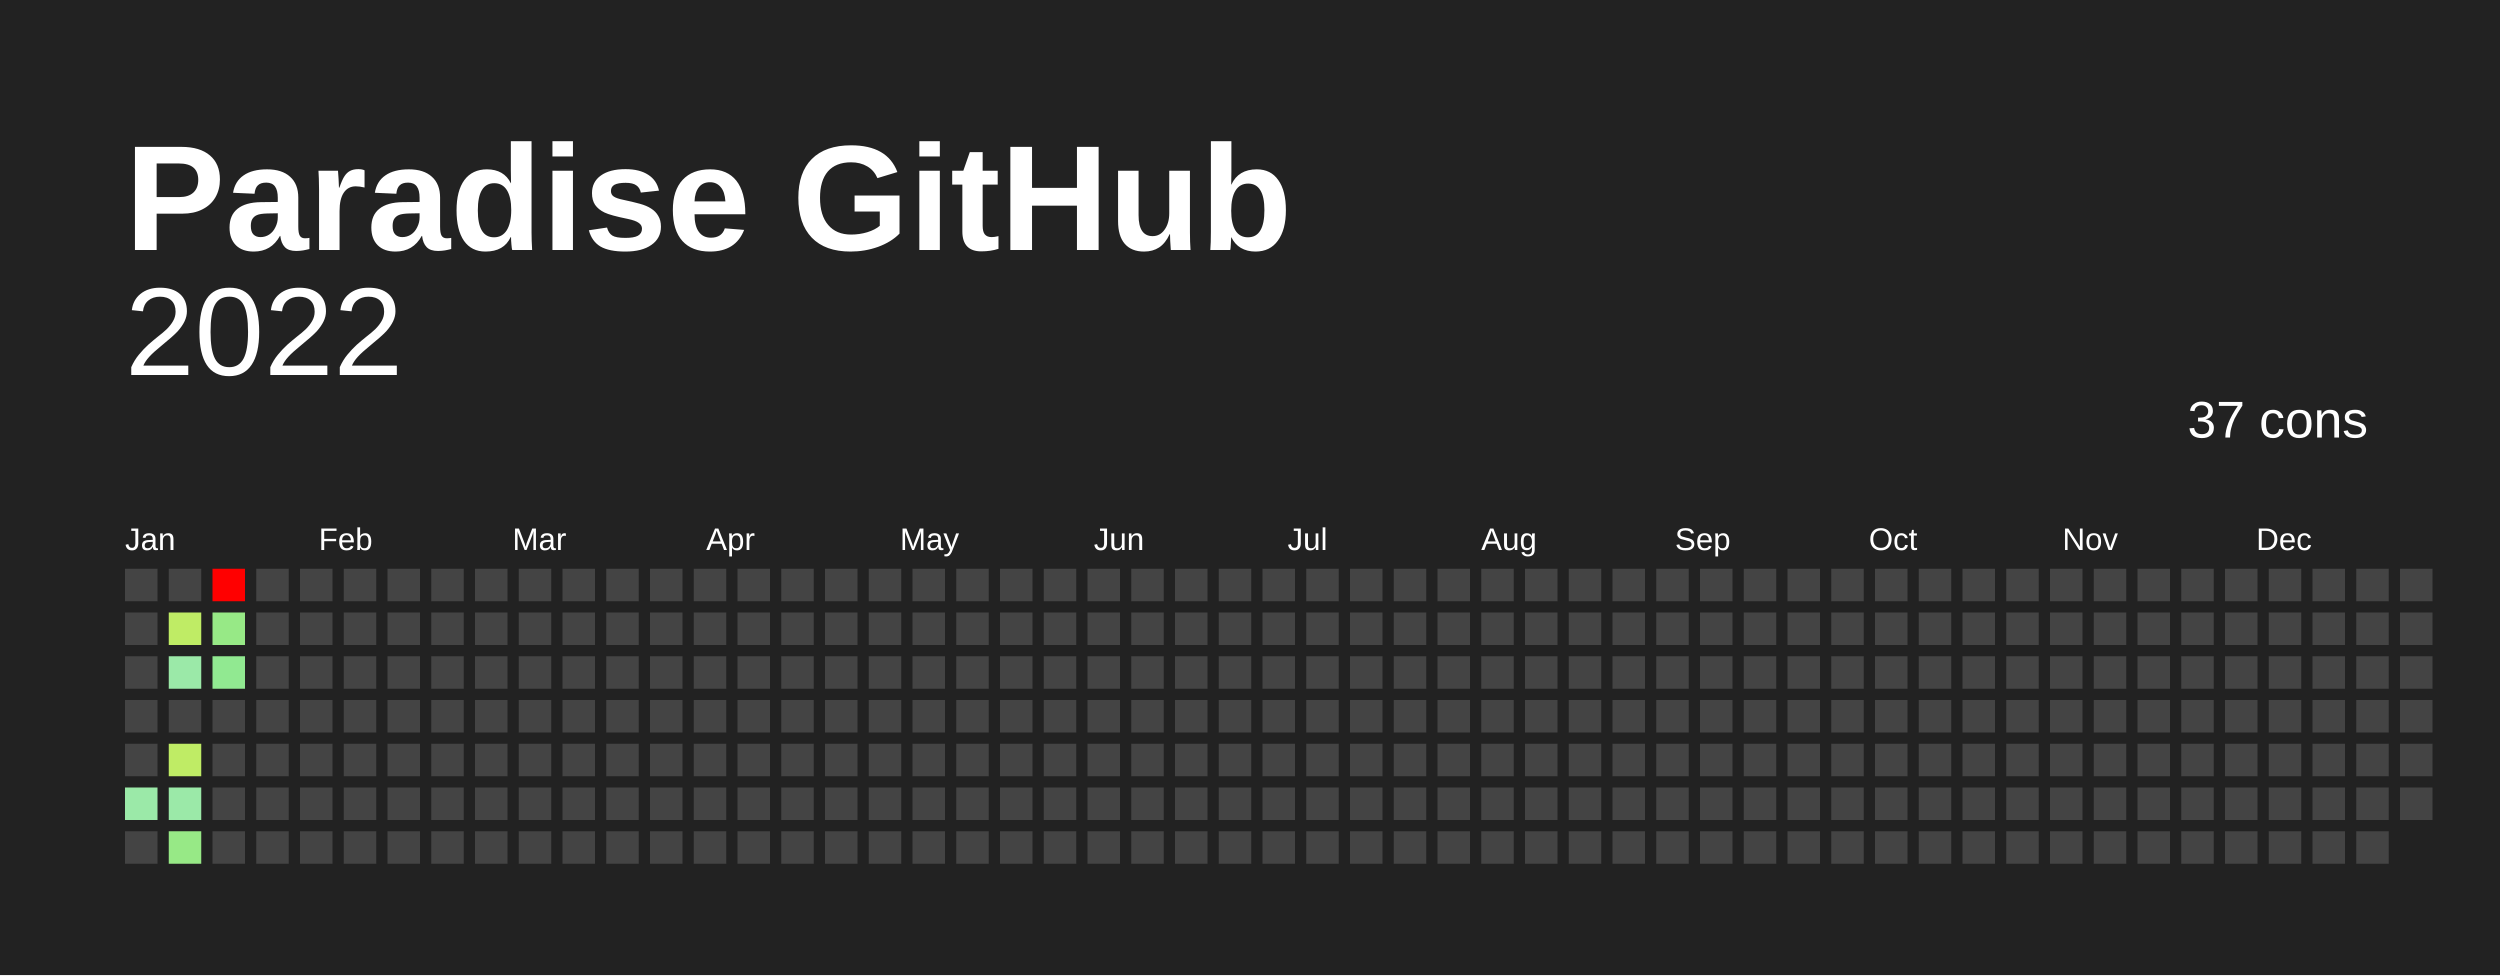
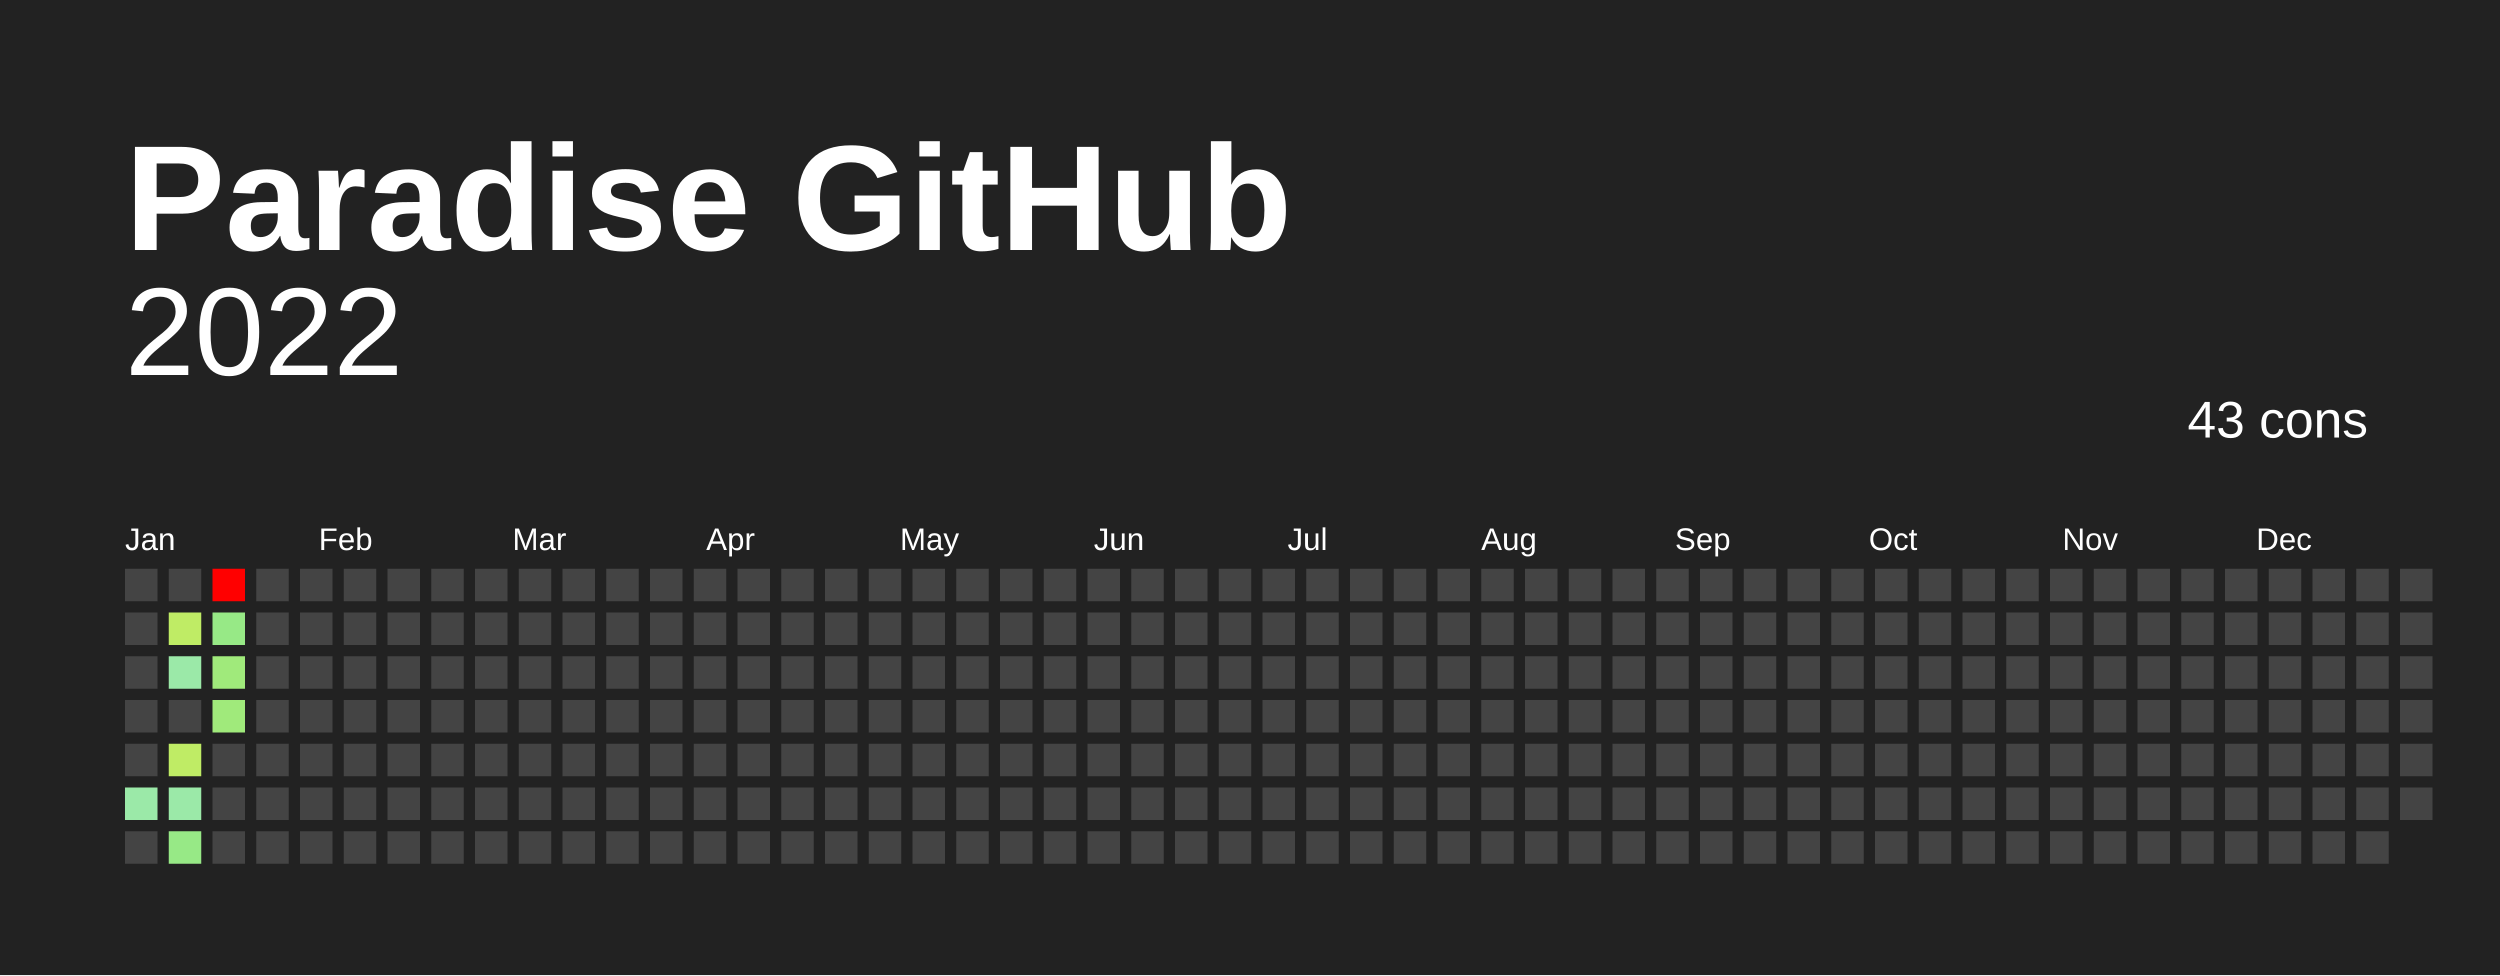
<svg xmlns="http://www.w3.org/2000/svg" baseProfile="full" height="78mm" version="1.1" viewBox="0,0,200,78" width="200mm">
  <defs />
  <rect fill="#222222" height="78" width="200" x="0" y="0" />
  <text fill="#FFFFFF" style="font-size:12px; font-family:Arial; font-weight:bold;" x="10" y="20">Paradise GitHub</text>
  <text alignment-baseline="hanging" fill="#FFFFFF" style="font-size:10.0px; font-family:Arial;" x="10" y="30">2022</text>
-   <text alignment-baseline="hanging" fill="#FFFFFF" style="font-size:4.125px; font-family:Arial;" x="175" y="35">37 cons</text>
+   <text alignment-baseline="hanging" fill="#FFFFFF" style="font-size:4.125px; font-family:Arial;" x="175" y="35">43 cons</text>
  <text fill="#FFFFFF" style="font-size:2.5px; font-family:Arial" x="10.0" y="44">Jan</text>
  <text fill="#FFFFFF" style="font-size:2.5px; font-family:Arial" x="25.5" y="44">Feb</text>
  <text fill="#FFFFFF" style="font-size:2.5px; font-family:Arial" x="41.0" y="44">Mar</text>
  <text fill="#FFFFFF" style="font-size:2.5px; font-family:Arial" x="56.5" y="44">Apr</text>
  <text fill="#FFFFFF" style="font-size:2.5px; font-family:Arial" x="72.0" y="44">May</text>
  <text fill="#FFFFFF" style="font-size:2.5px; font-family:Arial" x="87.5" y="44">Jun</text>
  <text fill="#FFFFFF" style="font-size:2.5px; font-family:Arial" x="103.0" y="44">Jul</text>
  <text fill="#FFFFFF" style="font-size:2.5px; font-family:Arial" x="118.5" y="44">Aug</text>
  <text fill="#FFFFFF" style="font-size:2.5px; font-family:Arial" x="134.0" y="44">Sep</text>
  <text fill="#FFFFFF" style="font-size:2.5px; font-family:Arial" x="149.5" y="44">Oct</text>
  <text fill="#FFFFFF" style="font-size:2.5px; font-family:Arial" x="165.0" y="44">Nov</text>
  <text fill="#FFFFFF" style="font-size:2.5px; font-family:Arial" x="180.5" y="44">Dec</text>
  <rect fill="#444444" height="2.6" width="2.6" x="10.0" y="45.5" />
  <rect fill="#444444" height="2.6" width="2.6" x="10.0" y="49.0" />
  <rect fill="#444444" height="2.6" width="2.6" x="10.0" y="52.5" />
  <rect fill="#444444" height="2.6" width="2.6" x="10.0" y="56.0" />
  <rect fill="#444444" height="2.6" width="2.6" x="10.0" y="59.5" />
  <rect fill="#9be9a8" height="2.6" width="2.6" x="10.0" y="63.0" />
  <rect fill="#444444" height="2.6" width="2.6" x="10.0" y="66.5" />
  <rect fill="#444444" height="2.6" width="2.6" x="13.5" y="45.5" />
  <rect fill="#bfec65" height="2.6" width="2.6" x="13.5" y="49.0" />
  <rect fill="#9be9a8" height="2.6" width="2.6" x="13.5" y="52.5" />
  <rect fill="#444444" height="2.6" width="2.6" x="13.5" y="56.0" />
  <rect fill="#bfec65" height="2.6" width="2.6" x="13.5" y="59.5" />
  <rect fill="#9be9a8" height="2.6" width="2.6" x="13.5" y="63.0" />
  <rect fill="#97e986" height="2.6" width="2.6" x="13.5" y="66.5" />
  <rect fill="red" height="2.6" width="2.6" x="17.0" y="45.5" />
  <rect fill="#97e986" height="2.6" width="2.6" x="17.0" y="49.0" />
-   <rect fill="#91e991" height="2.6" width="2.6" x="17.0" y="52.5" />
-   <rect fill="#444444" height="2.6" width="2.6" x="17.0" y="56.0" />
+   <rect fill="#a0ea7b" height="2.6" width="2.6" x="17.0" y="52.5" />
+   <rect fill="#a0ea7b" height="2.6" width="2.6" x="17.0" y="56.0" />
  <rect fill="#444444" height="2.6" width="2.6" x="17.0" y="59.5" />
  <rect fill="#444444" height="2.6" width="2.6" x="17.0" y="63.0" />
  <rect fill="#444444" height="2.6" width="2.6" x="17.0" y="66.5" />
  <rect fill="#444444" height="2.6" width="2.6" x="20.5" y="45.5" />
  <rect fill="#444444" height="2.6" width="2.6" x="20.5" y="49.0" />
  <rect fill="#444444" height="2.6" width="2.6" x="20.5" y="52.5" />
  <rect fill="#444444" height="2.6" width="2.6" x="20.5" y="56.0" />
  <rect fill="#444444" height="2.6" width="2.6" x="20.5" y="59.5" />
  <rect fill="#444444" height="2.6" width="2.6" x="20.5" y="63.0" />
  <rect fill="#444444" height="2.6" width="2.6" x="20.5" y="66.5" />
  <rect fill="#444444" height="2.6" width="2.6" x="24.0" y="45.5" />
  <rect fill="#444444" height="2.6" width="2.6" x="24.0" y="49.0" />
  <rect fill="#444444" height="2.6" width="2.6" x="24.0" y="52.5" />
  <rect fill="#444444" height="2.6" width="2.6" x="24.0" y="56.0" />
  <rect fill="#444444" height="2.6" width="2.6" x="24.0" y="59.5" />
  <rect fill="#444444" height="2.6" width="2.6" x="24.0" y="63.0" />
  <rect fill="#444444" height="2.6" width="2.6" x="24.0" y="66.5" />
  <rect fill="#444444" height="2.6" width="2.6" x="27.5" y="45.5" />
  <rect fill="#444444" height="2.6" width="2.6" x="27.5" y="49.0" />
  <rect fill="#444444" height="2.6" width="2.6" x="27.5" y="52.5" />
  <rect fill="#444444" height="2.6" width="2.6" x="27.5" y="56.0" />
  <rect fill="#444444" height="2.6" width="2.6" x="27.5" y="59.5" />
  <rect fill="#444444" height="2.6" width="2.6" x="27.5" y="63.0" />
  <rect fill="#444444" height="2.6" width="2.6" x="27.5" y="66.5" />
  <rect fill="#444444" height="2.6" width="2.6" x="31.0" y="45.5" />
  <rect fill="#444444" height="2.6" width="2.6" x="31.0" y="49.0" />
  <rect fill="#444444" height="2.6" width="2.6" x="31.0" y="52.5" />
  <rect fill="#444444" height="2.6" width="2.6" x="31.0" y="56.0" />
  <rect fill="#444444" height="2.6" width="2.6" x="31.0" y="59.5" />
  <rect fill="#444444" height="2.6" width="2.6" x="31.0" y="63.0" />
  <rect fill="#444444" height="2.6" width="2.6" x="31.0" y="66.5" />
  <rect fill="#444444" height="2.6" width="2.6" x="34.5" y="45.5" />
  <rect fill="#444444" height="2.6" width="2.6" x="34.5" y="49.0" />
  <rect fill="#444444" height="2.6" width="2.6" x="34.5" y="52.5" />
  <rect fill="#444444" height="2.6" width="2.6" x="34.5" y="56.0" />
  <rect fill="#444444" height="2.6" width="2.6" x="34.5" y="59.5" />
  <rect fill="#444444" height="2.6" width="2.6" x="34.5" y="63.0" />
  <rect fill="#444444" height="2.6" width="2.6" x="34.5" y="66.5" />
  <rect fill="#444444" height="2.6" width="2.6" x="38.0" y="45.5" />
  <rect fill="#444444" height="2.6" width="2.6" x="38.0" y="49.0" />
  <rect fill="#444444" height="2.6" width="2.6" x="38.0" y="52.5" />
  <rect fill="#444444" height="2.6" width="2.6" x="38.0" y="56.0" />
  <rect fill="#444444" height="2.6" width="2.6" x="38.0" y="59.5" />
  <rect fill="#444444" height="2.6" width="2.6" x="38.0" y="63.0" />
  <rect fill="#444444" height="2.6" width="2.6" x="38.0" y="66.5" />
  <rect fill="#444444" height="2.6" width="2.6" x="41.5" y="45.5" />
  <rect fill="#444444" height="2.6" width="2.6" x="41.5" y="49.0" />
  <rect fill="#444444" height="2.6" width="2.6" x="41.5" y="52.5" />
  <rect fill="#444444" height="2.6" width="2.6" x="41.5" y="56.0" />
  <rect fill="#444444" height="2.6" width="2.6" x="41.5" y="59.5" />
  <rect fill="#444444" height="2.6" width="2.6" x="41.5" y="63.0" />
  <rect fill="#444444" height="2.6" width="2.6" x="41.5" y="66.5" />
  <rect fill="#444444" height="2.6" width="2.6" x="45.0" y="45.5" />
  <rect fill="#444444" height="2.6" width="2.6" x="45.0" y="49.0" />
  <rect fill="#444444" height="2.6" width="2.6" x="45.0" y="52.5" />
  <rect fill="#444444" height="2.6" width="2.6" x="45.0" y="56.0" />
  <rect fill="#444444" height="2.6" width="2.6" x="45.0" y="59.5" />
  <rect fill="#444444" height="2.6" width="2.6" x="45.0" y="63.0" />
  <rect fill="#444444" height="2.6" width="2.6" x="45.0" y="66.5" />
  <rect fill="#444444" height="2.6" width="2.6" x="48.5" y="45.5" />
  <rect fill="#444444" height="2.6" width="2.6" x="48.5" y="49.0" />
  <rect fill="#444444" height="2.6" width="2.6" x="48.5" y="52.5" />
  <rect fill="#444444" height="2.6" width="2.6" x="48.5" y="56.0" />
  <rect fill="#444444" height="2.6" width="2.6" x="48.5" y="59.5" />
  <rect fill="#444444" height="2.6" width="2.6" x="48.5" y="63.0" />
  <rect fill="#444444" height="2.6" width="2.6" x="48.5" y="66.5" />
  <rect fill="#444444" height="2.6" width="2.6" x="52.0" y="45.5" />
  <rect fill="#444444" height="2.6" width="2.6" x="52.0" y="49.0" />
  <rect fill="#444444" height="2.6" width="2.6" x="52.0" y="52.5" />
  <rect fill="#444444" height="2.6" width="2.6" x="52.0" y="56.0" />
  <rect fill="#444444" height="2.6" width="2.6" x="52.0" y="59.5" />
  <rect fill="#444444" height="2.6" width="2.6" x="52.0" y="63.0" />
  <rect fill="#444444" height="2.6" width="2.6" x="52.0" y="66.5" />
  <rect fill="#444444" height="2.6" width="2.6" x="55.5" y="45.5" />
  <rect fill="#444444" height="2.6" width="2.6" x="55.5" y="49.0" />
  <rect fill="#444444" height="2.6" width="2.6" x="55.5" y="52.5" />
  <rect fill="#444444" height="2.6" width="2.6" x="55.5" y="56.0" />
  <rect fill="#444444" height="2.6" width="2.6" x="55.5" y="59.5" />
  <rect fill="#444444" height="2.6" width="2.6" x="55.5" y="63.0" />
  <rect fill="#444444" height="2.6" width="2.6" x="55.5" y="66.5" />
  <rect fill="#444444" height="2.6" width="2.6" x="59.0" y="45.5" />
  <rect fill="#444444" height="2.6" width="2.6" x="59.0" y="49.0" />
  <rect fill="#444444" height="2.6" width="2.6" x="59.0" y="52.5" />
  <rect fill="#444444" height="2.6" width="2.6" x="59.0" y="56.0" />
  <rect fill="#444444" height="2.6" width="2.6" x="59.0" y="59.5" />
  <rect fill="#444444" height="2.6" width="2.6" x="59.0" y="63.0" />
  <rect fill="#444444" height="2.6" width="2.6" x="59.0" y="66.5" />
  <rect fill="#444444" height="2.6" width="2.6" x="62.5" y="45.5" />
  <rect fill="#444444" height="2.6" width="2.6" x="62.5" y="49.0" />
  <rect fill="#444444" height="2.6" width="2.6" x="62.5" y="52.5" />
  <rect fill="#444444" height="2.6" width="2.6" x="62.5" y="56.0" />
  <rect fill="#444444" height="2.6" width="2.6" x="62.5" y="59.5" />
  <rect fill="#444444" height="2.6" width="2.6" x="62.5" y="63.0" />
  <rect fill="#444444" height="2.6" width="2.6" x="62.5" y="66.5" />
  <rect fill="#444444" height="2.6" width="2.6" x="66.0" y="45.5" />
  <rect fill="#444444" height="2.6" width="2.6" x="66.0" y="49.0" />
  <rect fill="#444444" height="2.6" width="2.6" x="66.0" y="52.5" />
  <rect fill="#444444" height="2.6" width="2.6" x="66.0" y="56.0" />
  <rect fill="#444444" height="2.6" width="2.6" x="66.0" y="59.5" />
  <rect fill="#444444" height="2.6" width="2.6" x="66.0" y="63.0" />
  <rect fill="#444444" height="2.6" width="2.6" x="66.0" y="66.5" />
  <rect fill="#444444" height="2.6" width="2.6" x="69.5" y="45.5" />
  <rect fill="#444444" height="2.6" width="2.6" x="69.5" y="49.0" />
  <rect fill="#444444" height="2.6" width="2.6" x="69.5" y="52.5" />
  <rect fill="#444444" height="2.6" width="2.6" x="69.5" y="56.0" />
  <rect fill="#444444" height="2.6" width="2.6" x="69.5" y="59.5" />
  <rect fill="#444444" height="2.6" width="2.6" x="69.5" y="63.0" />
  <rect fill="#444444" height="2.6" width="2.6" x="69.5" y="66.5" />
  <rect fill="#444444" height="2.6" width="2.6" x="73.0" y="45.5" />
  <rect fill="#444444" height="2.6" width="2.6" x="73.0" y="49.0" />
  <rect fill="#444444" height="2.6" width="2.6" x="73.0" y="52.5" />
  <rect fill="#444444" height="2.6" width="2.6" x="73.0" y="56.0" />
  <rect fill="#444444" height="2.6" width="2.6" x="73.0" y="59.5" />
  <rect fill="#444444" height="2.6" width="2.6" x="73.0" y="63.0" />
  <rect fill="#444444" height="2.6" width="2.6" x="73.0" y="66.5" />
  <rect fill="#444444" height="2.6" width="2.6" x="76.5" y="45.5" />
  <rect fill="#444444" height="2.6" width="2.6" x="76.5" y="49.0" />
  <rect fill="#444444" height="2.6" width="2.6" x="76.5" y="52.5" />
  <rect fill="#444444" height="2.6" width="2.6" x="76.5" y="56.0" />
  <rect fill="#444444" height="2.6" width="2.6" x="76.5" y="59.5" />
  <rect fill="#444444" height="2.6" width="2.6" x="76.5" y="63.0" />
  <rect fill="#444444" height="2.6" width="2.6" x="76.5" y="66.5" />
  <rect fill="#444444" height="2.6" width="2.6" x="80.0" y="45.5" />
  <rect fill="#444444" height="2.6" width="2.6" x="80.0" y="49.0" />
  <rect fill="#444444" height="2.6" width="2.6" x="80.0" y="52.5" />
  <rect fill="#444444" height="2.6" width="2.6" x="80.0" y="56.0" />
  <rect fill="#444444" height="2.6" width="2.6" x="80.0" y="59.5" />
  <rect fill="#444444" height="2.6" width="2.6" x="80.0" y="63.0" />
  <rect fill="#444444" height="2.6" width="2.6" x="80.0" y="66.5" />
  <rect fill="#444444" height="2.6" width="2.6" x="83.5" y="45.5" />
  <rect fill="#444444" height="2.6" width="2.6" x="83.5" y="49.0" />
  <rect fill="#444444" height="2.6" width="2.6" x="83.5" y="52.5" />
  <rect fill="#444444" height="2.6" width="2.6" x="83.5" y="56.0" />
  <rect fill="#444444" height="2.6" width="2.6" x="83.5" y="59.5" />
  <rect fill="#444444" height="2.6" width="2.6" x="83.5" y="63.0" />
  <rect fill="#444444" height="2.6" width="2.6" x="83.5" y="66.5" />
  <rect fill="#444444" height="2.6" width="2.6" x="87.0" y="45.5" />
  <rect fill="#444444" height="2.6" width="2.6" x="87.0" y="49.0" />
  <rect fill="#444444" height="2.6" width="2.6" x="87.0" y="52.5" />
  <rect fill="#444444" height="2.6" width="2.6" x="87.0" y="56.0" />
  <rect fill="#444444" height="2.6" width="2.6" x="87.0" y="59.5" />
  <rect fill="#444444" height="2.6" width="2.6" x="87.0" y="63.0" />
  <rect fill="#444444" height="2.6" width="2.6" x="87.0" y="66.5" />
  <rect fill="#444444" height="2.6" width="2.6" x="90.5" y="45.5" />
  <rect fill="#444444" height="2.6" width="2.6" x="90.5" y="49.0" />
  <rect fill="#444444" height="2.6" width="2.6" x="90.5" y="52.5" />
  <rect fill="#444444" height="2.6" width="2.6" x="90.5" y="56.0" />
  <rect fill="#444444" height="2.6" width="2.6" x="90.5" y="59.5" />
  <rect fill="#444444" height="2.6" width="2.6" x="90.5" y="63.0" />
  <rect fill="#444444" height="2.6" width="2.6" x="90.5" y="66.5" />
  <rect fill="#444444" height="2.6" width="2.6" x="94.0" y="45.5" />
  <rect fill="#444444" height="2.6" width="2.6" x="94.0" y="49.0" />
  <rect fill="#444444" height="2.6" width="2.6" x="94.0" y="52.5" />
  <rect fill="#444444" height="2.6" width="2.6" x="94.0" y="56.0" />
  <rect fill="#444444" height="2.6" width="2.6" x="94.0" y="59.5" />
  <rect fill="#444444" height="2.6" width="2.6" x="94.0" y="63.0" />
  <rect fill="#444444" height="2.6" width="2.6" x="94.0" y="66.5" />
  <rect fill="#444444" height="2.6" width="2.6" x="97.5" y="45.5" />
  <rect fill="#444444" height="2.6" width="2.6" x="97.5" y="49.0" />
  <rect fill="#444444" height="2.6" width="2.6" x="97.5" y="52.5" />
  <rect fill="#444444" height="2.6" width="2.6" x="97.5" y="56.0" />
  <rect fill="#444444" height="2.6" width="2.6" x="97.5" y="59.5" />
  <rect fill="#444444" height="2.6" width="2.6" x="97.5" y="63.0" />
  <rect fill="#444444" height="2.6" width="2.6" x="97.5" y="66.5" />
  <rect fill="#444444" height="2.6" width="2.6" x="101.0" y="45.5" />
  <rect fill="#444444" height="2.6" width="2.6" x="101.0" y="49.0" />
  <rect fill="#444444" height="2.6" width="2.6" x="101.0" y="52.5" />
  <rect fill="#444444" height="2.6" width="2.6" x="101.0" y="56.0" />
  <rect fill="#444444" height="2.6" width="2.6" x="101.0" y="59.5" />
  <rect fill="#444444" height="2.6" width="2.6" x="101.0" y="63.0" />
  <rect fill="#444444" height="2.6" width="2.6" x="101.0" y="66.5" />
  <rect fill="#444444" height="2.6" width="2.6" x="104.5" y="45.5" />
  <rect fill="#444444" height="2.6" width="2.6" x="104.5" y="49.0" />
  <rect fill="#444444" height="2.6" width="2.6" x="104.5" y="52.5" />
  <rect fill="#444444" height="2.6" width="2.6" x="104.5" y="56.0" />
  <rect fill="#444444" height="2.6" width="2.6" x="104.5" y="59.5" />
  <rect fill="#444444" height="2.6" width="2.6" x="104.5" y="63.0" />
  <rect fill="#444444" height="2.6" width="2.6" x="104.5" y="66.5" />
  <rect fill="#444444" height="2.6" width="2.6" x="108.0" y="45.5" />
  <rect fill="#444444" height="2.6" width="2.6" x="108.0" y="49.0" />
  <rect fill="#444444" height="2.6" width="2.6" x="108.0" y="52.5" />
  <rect fill="#444444" height="2.6" width="2.6" x="108.0" y="56.0" />
  <rect fill="#444444" height="2.6" width="2.6" x="108.0" y="59.5" />
  <rect fill="#444444" height="2.6" width="2.6" x="108.0" y="63.0" />
  <rect fill="#444444" height="2.6" width="2.6" x="108.0" y="66.5" />
  <rect fill="#444444" height="2.6" width="2.6" x="111.5" y="45.5" />
  <rect fill="#444444" height="2.6" width="2.6" x="111.5" y="49.0" />
  <rect fill="#444444" height="2.6" width="2.6" x="111.5" y="52.5" />
  <rect fill="#444444" height="2.6" width="2.6" x="111.5" y="56.0" />
  <rect fill="#444444" height="2.6" width="2.6" x="111.5" y="59.5" />
  <rect fill="#444444" height="2.6" width="2.6" x="111.5" y="63.0" />
  <rect fill="#444444" height="2.6" width="2.6" x="111.5" y="66.5" />
  <rect fill="#444444" height="2.6" width="2.6" x="115.0" y="45.5" />
  <rect fill="#444444" height="2.6" width="2.6" x="115.0" y="49.0" />
  <rect fill="#444444" height="2.6" width="2.6" x="115.0" y="52.5" />
  <rect fill="#444444" height="2.6" width="2.6" x="115.0" y="56.0" />
  <rect fill="#444444" height="2.6" width="2.6" x="115.0" y="59.5" />
  <rect fill="#444444" height="2.6" width="2.6" x="115.0" y="63.0" />
  <rect fill="#444444" height="2.6" width="2.6" x="115.0" y="66.5" />
  <rect fill="#444444" height="2.6" width="2.6" x="118.5" y="45.5" />
  <rect fill="#444444" height="2.6" width="2.6" x="118.5" y="49.0" />
  <rect fill="#444444" height="2.6" width="2.6" x="118.5" y="52.5" />
  <rect fill="#444444" height="2.6" width="2.6" x="118.5" y="56.0" />
  <rect fill="#444444" height="2.6" width="2.6" x="118.5" y="59.5" />
  <rect fill="#444444" height="2.6" width="2.6" x="118.5" y="63.0" />
  <rect fill="#444444" height="2.6" width="2.6" x="118.5" y="66.5" />
  <rect fill="#444444" height="2.6" width="2.6" x="122.0" y="45.5" />
  <rect fill="#444444" height="2.6" width="2.6" x="122.0" y="49.0" />
  <rect fill="#444444" height="2.6" width="2.6" x="122.0" y="52.5" />
  <rect fill="#444444" height="2.6" width="2.6" x="122.0" y="56.0" />
  <rect fill="#444444" height="2.6" width="2.6" x="122.0" y="59.5" />
  <rect fill="#444444" height="2.6" width="2.6" x="122.0" y="63.0" />
  <rect fill="#444444" height="2.6" width="2.6" x="122.0" y="66.5" />
  <rect fill="#444444" height="2.6" width="2.6" x="125.5" y="45.5" />
  <rect fill="#444444" height="2.6" width="2.6" x="125.5" y="49.0" />
  <rect fill="#444444" height="2.6" width="2.6" x="125.5" y="52.5" />
  <rect fill="#444444" height="2.6" width="2.6" x="125.5" y="56.0" />
  <rect fill="#444444" height="2.6" width="2.6" x="125.5" y="59.5" />
  <rect fill="#444444" height="2.6" width="2.6" x="125.5" y="63.0" />
  <rect fill="#444444" height="2.6" width="2.6" x="125.5" y="66.5" />
  <rect fill="#444444" height="2.6" width="2.6" x="129.0" y="45.5" />
  <rect fill="#444444" height="2.6" width="2.6" x="129.0" y="49.0" />
  <rect fill="#444444" height="2.6" width="2.6" x="129.0" y="52.5" />
  <rect fill="#444444" height="2.6" width="2.6" x="129.0" y="56.0" />
  <rect fill="#444444" height="2.6" width="2.6" x="129.0" y="59.5" />
  <rect fill="#444444" height="2.6" width="2.6" x="129.0" y="63.0" />
  <rect fill="#444444" height="2.6" width="2.6" x="129.0" y="66.5" />
  <rect fill="#444444" height="2.6" width="2.6" x="132.5" y="45.5" />
  <rect fill="#444444" height="2.6" width="2.6" x="132.5" y="49.0" />
  <rect fill="#444444" height="2.6" width="2.6" x="132.5" y="52.5" />
  <rect fill="#444444" height="2.6" width="2.6" x="132.5" y="56.0" />
  <rect fill="#444444" height="2.6" width="2.6" x="132.5" y="59.5" />
  <rect fill="#444444" height="2.6" width="2.6" x="132.5" y="63.0" />
  <rect fill="#444444" height="2.6" width="2.6" x="132.5" y="66.5" />
  <rect fill="#444444" height="2.6" width="2.6" x="136.0" y="45.5" />
  <rect fill="#444444" height="2.6" width="2.6" x="136.0" y="49.0" />
  <rect fill="#444444" height="2.6" width="2.6" x="136.0" y="52.5" />
  <rect fill="#444444" height="2.6" width="2.6" x="136.0" y="56.0" />
  <rect fill="#444444" height="2.6" width="2.6" x="136.0" y="59.5" />
  <rect fill="#444444" height="2.6" width="2.6" x="136.0" y="63.0" />
  <rect fill="#444444" height="2.6" width="2.6" x="136.0" y="66.5" />
  <rect fill="#444444" height="2.6" width="2.6" x="139.5" y="45.5" />
  <rect fill="#444444" height="2.6" width="2.6" x="139.5" y="49.0" />
  <rect fill="#444444" height="2.6" width="2.6" x="139.5" y="52.5" />
  <rect fill="#444444" height="2.6" width="2.6" x="139.5" y="56.0" />
  <rect fill="#444444" height="2.6" width="2.6" x="139.5" y="59.5" />
  <rect fill="#444444" height="2.6" width="2.6" x="139.5" y="63.0" />
  <rect fill="#444444" height="2.6" width="2.6" x="139.5" y="66.5" />
  <rect fill="#444444" height="2.6" width="2.6" x="143.0" y="45.5" />
  <rect fill="#444444" height="2.6" width="2.6" x="143.0" y="49.0" />
  <rect fill="#444444" height="2.6" width="2.6" x="143.0" y="52.5" />
  <rect fill="#444444" height="2.6" width="2.6" x="143.0" y="56.0" />
  <rect fill="#444444" height="2.6" width="2.6" x="143.0" y="59.5" />
  <rect fill="#444444" height="2.6" width="2.6" x="143.0" y="63.0" />
  <rect fill="#444444" height="2.6" width="2.6" x="143.0" y="66.5" />
  <rect fill="#444444" height="2.6" width="2.6" x="146.5" y="45.5" />
  <rect fill="#444444" height="2.6" width="2.6" x="146.5" y="49.0" />
  <rect fill="#444444" height="2.6" width="2.6" x="146.5" y="52.5" />
  <rect fill="#444444" height="2.6" width="2.6" x="146.5" y="56.0" />
  <rect fill="#444444" height="2.6" width="2.6" x="146.5" y="59.5" />
  <rect fill="#444444" height="2.6" width="2.6" x="146.5" y="63.0" />
  <rect fill="#444444" height="2.6" width="2.6" x="146.5" y="66.5" />
  <rect fill="#444444" height="2.6" width="2.6" x="150.0" y="45.5" />
  <rect fill="#444444" height="2.6" width="2.6" x="150.0" y="49.0" />
  <rect fill="#444444" height="2.6" width="2.6" x="150.0" y="52.5" />
  <rect fill="#444444" height="2.6" width="2.6" x="150.0" y="56.0" />
  <rect fill="#444444" height="2.6" width="2.6" x="150.0" y="59.5" />
  <rect fill="#444444" height="2.6" width="2.6" x="150.0" y="63.0" />
  <rect fill="#444444" height="2.6" width="2.6" x="150.0" y="66.5" />
  <rect fill="#444444" height="2.6" width="2.6" x="153.5" y="45.5" />
  <rect fill="#444444" height="2.6" width="2.6" x="153.5" y="49.0" />
  <rect fill="#444444" height="2.6" width="2.6" x="153.5" y="52.5" />
  <rect fill="#444444" height="2.6" width="2.6" x="153.5" y="56.0" />
  <rect fill="#444444" height="2.6" width="2.6" x="153.5" y="59.5" />
  <rect fill="#444444" height="2.6" width="2.6" x="153.5" y="63.0" />
  <rect fill="#444444" height="2.6" width="2.6" x="153.5" y="66.5" />
  <rect fill="#444444" height="2.6" width="2.6" x="157.0" y="45.5" />
  <rect fill="#444444" height="2.6" width="2.6" x="157.0" y="49.0" />
  <rect fill="#444444" height="2.6" width="2.6" x="157.0" y="52.5" />
  <rect fill="#444444" height="2.6" width="2.6" x="157.0" y="56.0" />
  <rect fill="#444444" height="2.6" width="2.6" x="157.0" y="59.5" />
  <rect fill="#444444" height="2.6" width="2.6" x="157.0" y="63.0" />
  <rect fill="#444444" height="2.6" width="2.6" x="157.0" y="66.5" />
  <rect fill="#444444" height="2.6" width="2.6" x="160.5" y="45.5" />
  <rect fill="#444444" height="2.6" width="2.6" x="160.5" y="49.0" />
  <rect fill="#444444" height="2.6" width="2.6" x="160.5" y="52.5" />
  <rect fill="#444444" height="2.6" width="2.6" x="160.5" y="56.0" />
  <rect fill="#444444" height="2.6" width="2.6" x="160.5" y="59.5" />
  <rect fill="#444444" height="2.6" width="2.6" x="160.5" y="63.0" />
  <rect fill="#444444" height="2.6" width="2.6" x="160.5" y="66.5" />
  <rect fill="#444444" height="2.6" width="2.6" x="164.0" y="45.5" />
  <rect fill="#444444" height="2.6" width="2.6" x="164.0" y="49.0" />
  <rect fill="#444444" height="2.6" width="2.6" x="164.0" y="52.5" />
  <rect fill="#444444" height="2.6" width="2.6" x="164.0" y="56.0" />
  <rect fill="#444444" height="2.6" width="2.6" x="164.0" y="59.5" />
  <rect fill="#444444" height="2.6" width="2.6" x="164.0" y="63.0" />
  <rect fill="#444444" height="2.6" width="2.6" x="164.0" y="66.5" />
  <rect fill="#444444" height="2.6" width="2.6" x="167.5" y="45.5" />
  <rect fill="#444444" height="2.6" width="2.6" x="167.5" y="49.0" />
  <rect fill="#444444" height="2.6" width="2.6" x="167.5" y="52.5" />
  <rect fill="#444444" height="2.6" width="2.6" x="167.5" y="56.0" />
  <rect fill="#444444" height="2.6" width="2.6" x="167.5" y="59.5" />
  <rect fill="#444444" height="2.6" width="2.6" x="167.5" y="63.0" />
  <rect fill="#444444" height="2.6" width="2.6" x="167.5" y="66.5" />
  <rect fill="#444444" height="2.6" width="2.6" x="171.0" y="45.5" />
  <rect fill="#444444" height="2.6" width="2.6" x="171.0" y="49.0" />
  <rect fill="#444444" height="2.6" width="2.6" x="171.0" y="52.5" />
  <rect fill="#444444" height="2.6" width="2.6" x="171.0" y="56.0" />
  <rect fill="#444444" height="2.6" width="2.6" x="171.0" y="59.5" />
  <rect fill="#444444" height="2.6" width="2.6" x="171.0" y="63.0" />
  <rect fill="#444444" height="2.6" width="2.6" x="171.0" y="66.5" />
  <rect fill="#444444" height="2.6" width="2.6" x="174.5" y="45.5" />
  <rect fill="#444444" height="2.6" width="2.6" x="174.5" y="49.0" />
  <rect fill="#444444" height="2.6" width="2.6" x="174.5" y="52.5" />
  <rect fill="#444444" height="2.6" width="2.6" x="174.5" y="56.0" />
  <rect fill="#444444" height="2.6" width="2.6" x="174.5" y="59.5" />
  <rect fill="#444444" height="2.6" width="2.6" x="174.5" y="63.0" />
  <rect fill="#444444" height="2.6" width="2.6" x="174.5" y="66.5" />
  <rect fill="#444444" height="2.6" width="2.6" x="178.0" y="45.5" />
  <rect fill="#444444" height="2.6" width="2.6" x="178.0" y="49.0" />
  <rect fill="#444444" height="2.6" width="2.6" x="178.0" y="52.5" />
  <rect fill="#444444" height="2.6" width="2.6" x="178.0" y="56.0" />
  <rect fill="#444444" height="2.6" width="2.6" x="178.0" y="59.5" />
  <rect fill="#444444" height="2.6" width="2.6" x="178.0" y="63.0" />
  <rect fill="#444444" height="2.6" width="2.6" x="178.0" y="66.5" />
  <rect fill="#444444" height="2.6" width="2.6" x="181.5" y="45.5" />
  <rect fill="#444444" height="2.6" width="2.6" x="181.5" y="49.0" />
  <rect fill="#444444" height="2.6" width="2.6" x="181.5" y="52.5" />
  <rect fill="#444444" height="2.6" width="2.6" x="181.5" y="56.0" />
  <rect fill="#444444" height="2.6" width="2.6" x="181.5" y="59.5" />
  <rect fill="#444444" height="2.6" width="2.6" x="181.5" y="63.0" />
  <rect fill="#444444" height="2.6" width="2.6" x="181.5" y="66.5" />
  <rect fill="#444444" height="2.6" width="2.6" x="185.0" y="45.5" />
  <rect fill="#444444" height="2.6" width="2.6" x="185.0" y="49.0" />
  <rect fill="#444444" height="2.6" width="2.6" x="185.0" y="52.5" />
  <rect fill="#444444" height="2.6" width="2.6" x="185.0" y="56.0" />
  <rect fill="#444444" height="2.6" width="2.6" x="185.0" y="59.5" />
  <rect fill="#444444" height="2.6" width="2.6" x="185.0" y="63.0" />
  <rect fill="#444444" height="2.6" width="2.6" x="185.0" y="66.5" />
  <rect fill="#444444" height="2.6" width="2.6" x="188.5" y="45.5" />
  <rect fill="#444444" height="2.6" width="2.6" x="188.5" y="49.0" />
  <rect fill="#444444" height="2.6" width="2.6" x="188.5" y="52.5" />
  <rect fill="#444444" height="2.6" width="2.6" x="188.5" y="56.0" />
  <rect fill="#444444" height="2.6" width="2.6" x="188.5" y="59.5" />
  <rect fill="#444444" height="2.6" width="2.6" x="188.5" y="63.0" />
  <rect fill="#444444" height="2.6" width="2.6" x="188.5" y="66.5" />
  <rect fill="#444444" height="2.6" width="2.6" x="192.0" y="45.5" />
  <rect fill="#444444" height="2.6" width="2.6" x="192.0" y="49.0" />
  <rect fill="#444444" height="2.6" width="2.6" x="192.0" y="52.5" />
  <rect fill="#444444" height="2.6" width="2.6" x="192.0" y="56.0" />
  <rect fill="#444444" height="2.6" width="2.6" x="192.0" y="59.5" />
  <rect fill="#444444" height="2.6" width="2.6" x="192.0" y="63.0" />
</svg>
